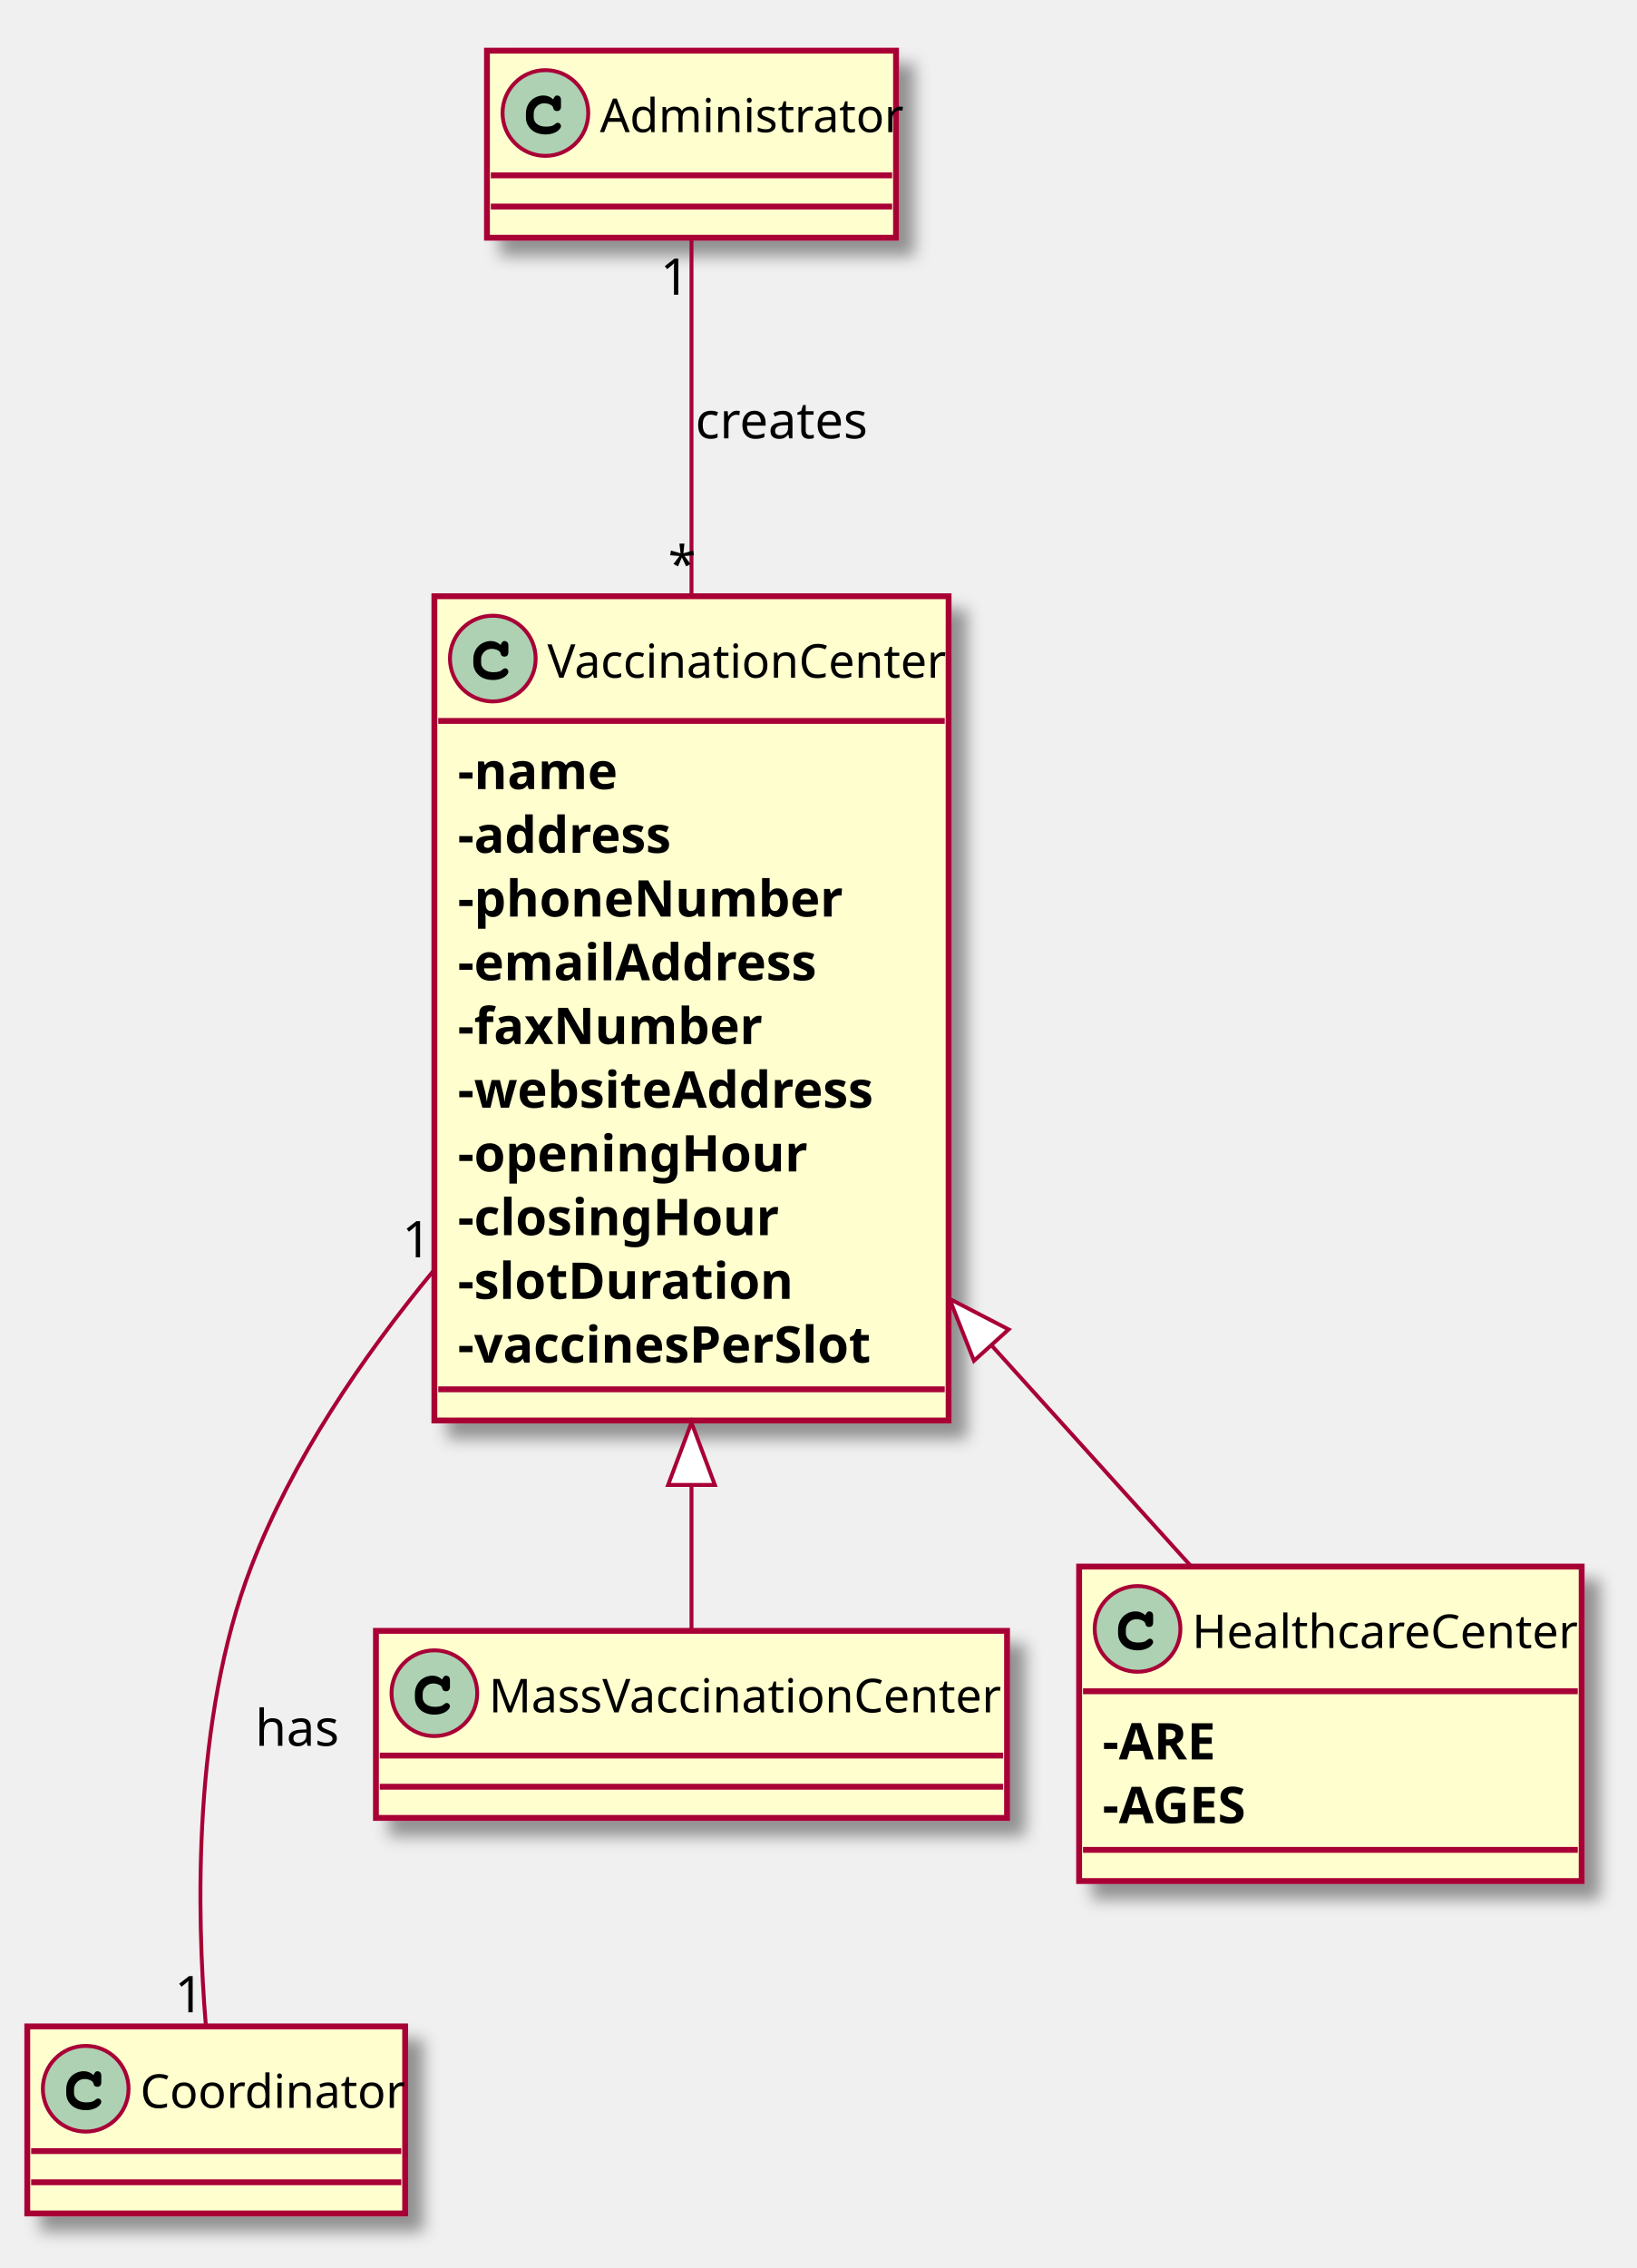
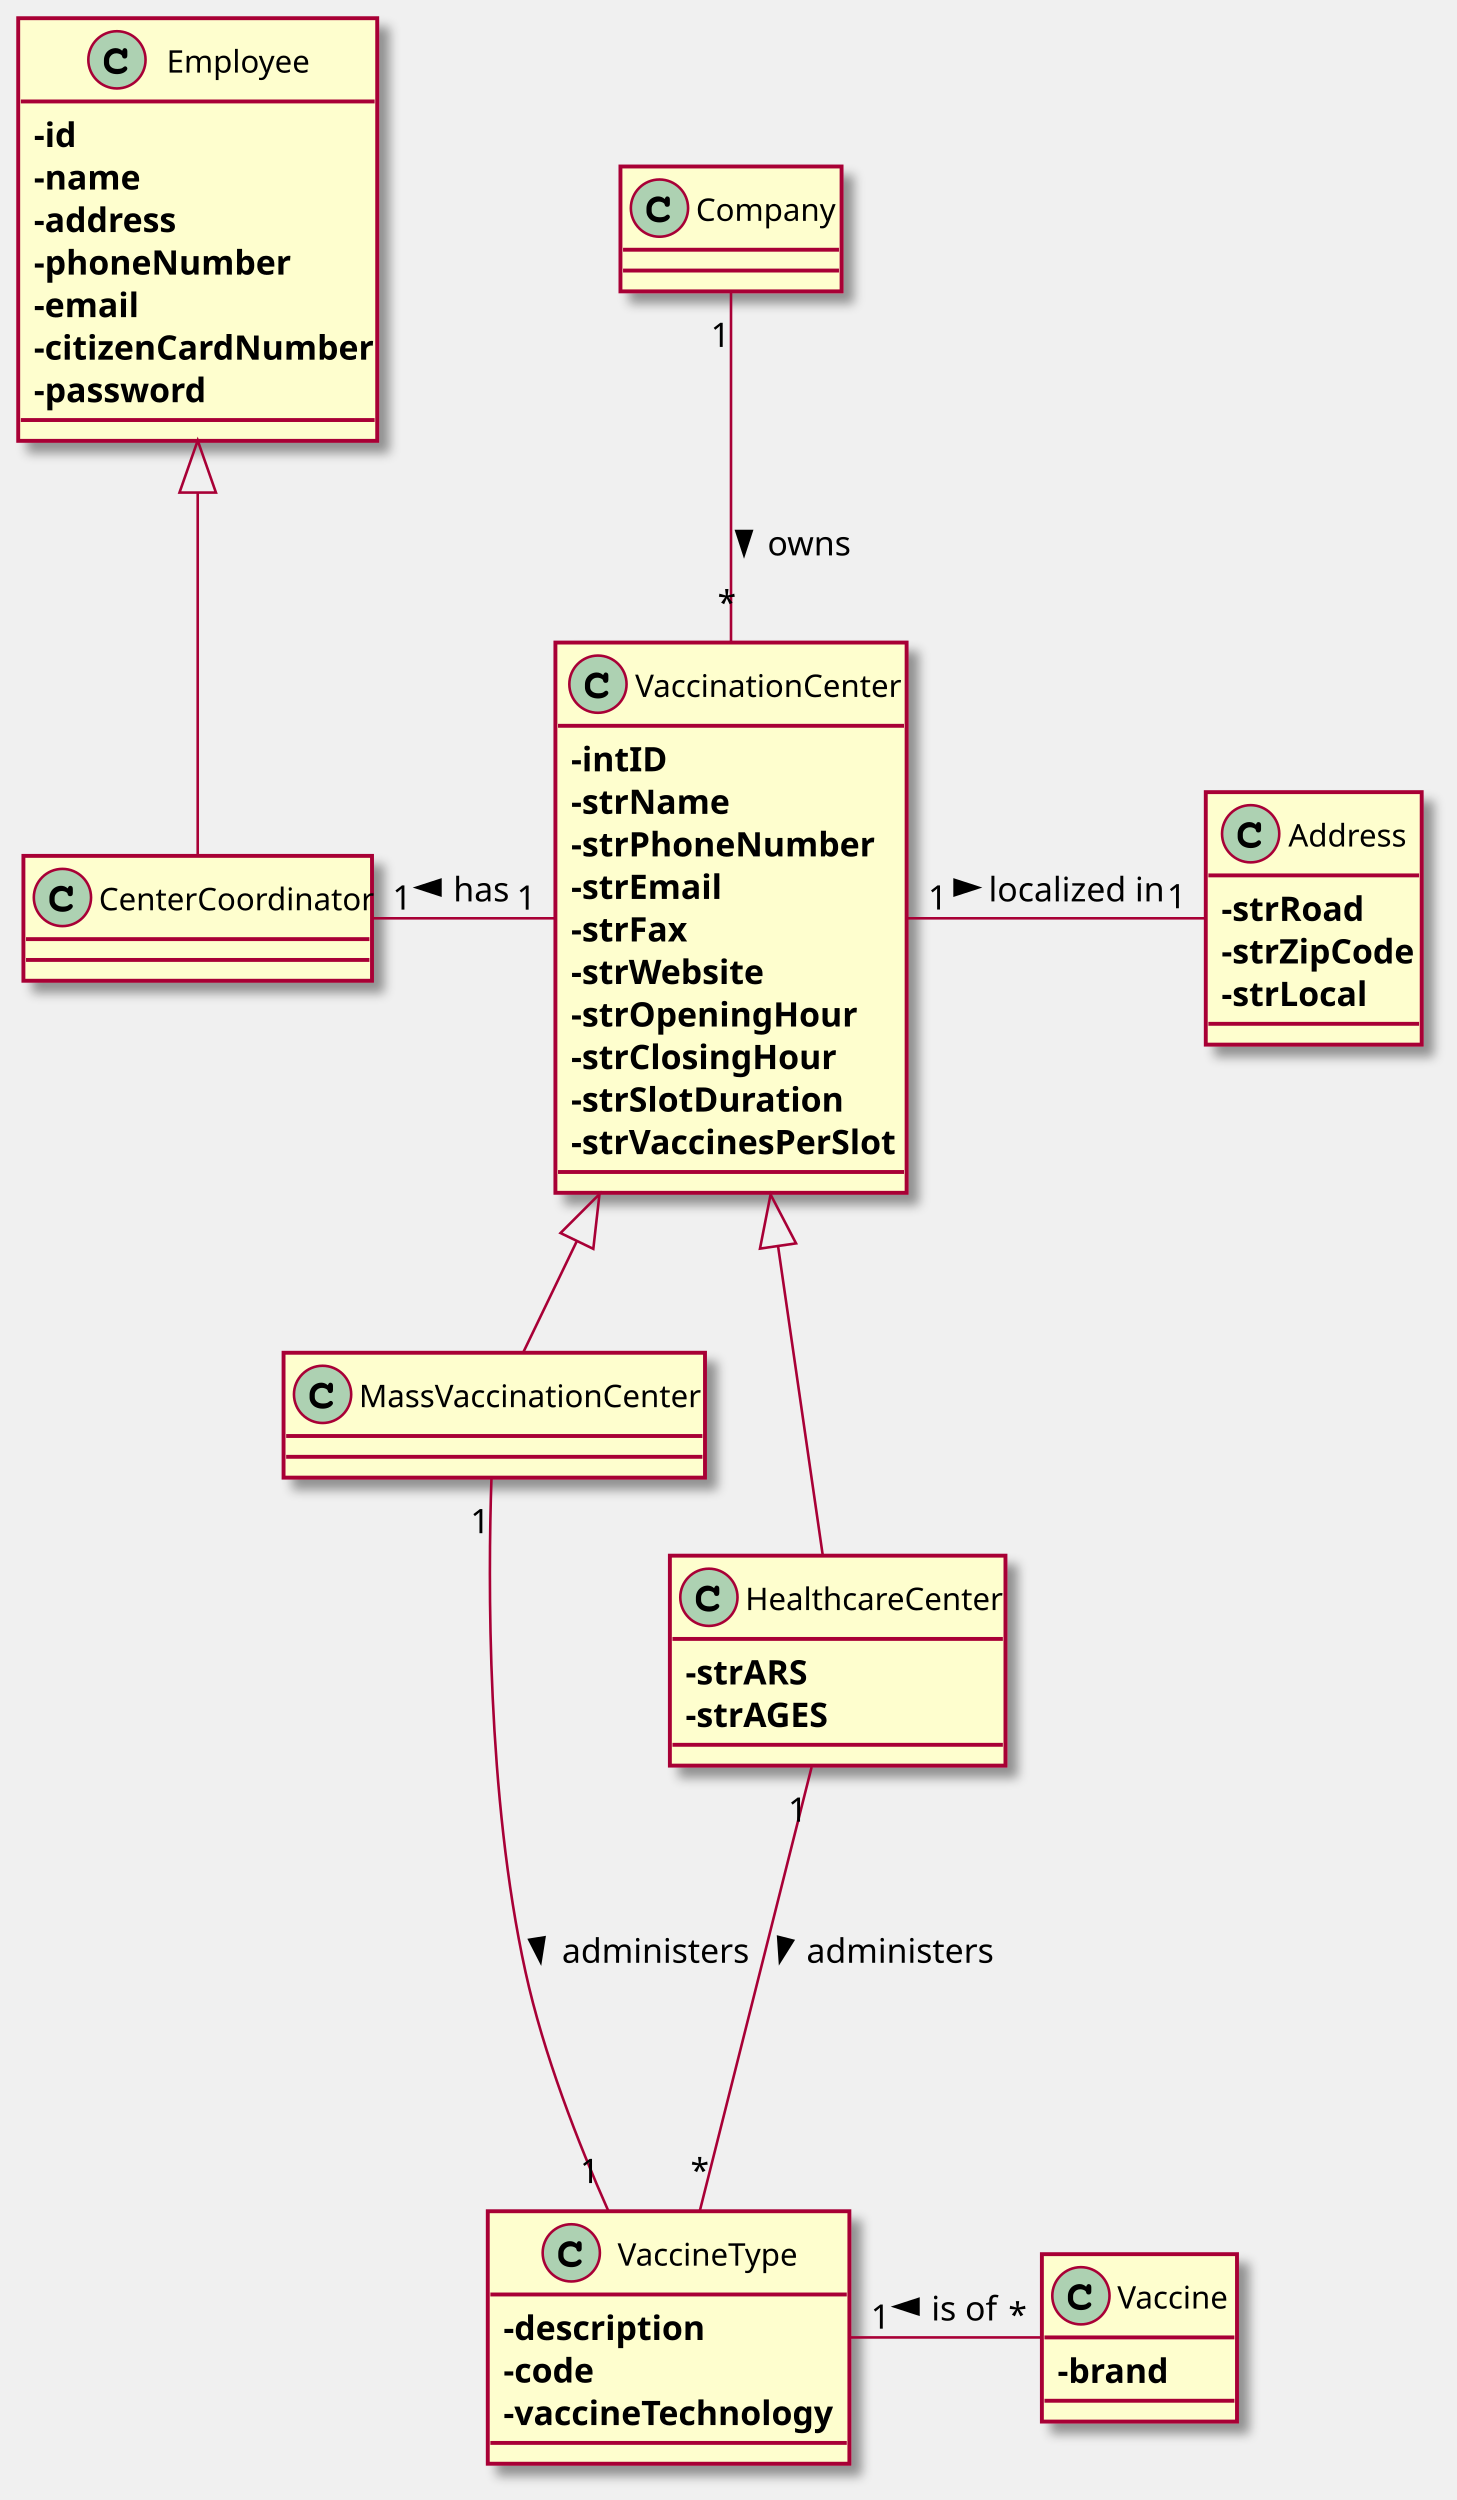
- <svg xmlns="http://www.w3.org/2000/svg" contentScriptType="application/ecmascript" contentStyleType="text/css" height="582px" preserveAspectRatio="none" style="width:420px;height:582px;background:#FFFFFF;" version="1.1" viewBox="0 0 420 582" width="420px" zoomAndPan="magnify">
+ <svg xmlns="http://www.w3.org/2000/svg" contentScriptType="application/ecmascript" contentStyleType="text/css" height="961px" preserveAspectRatio="none" style="width:560px;height:961px;background:#FFFFFF;" version="1.1" viewBox="0 0 560 961" width="560px" zoomAndPan="magnify">
  <defs>
-     <filter height="300%" id="fo2lg2pggx2ja" width="300%" x="-1" y="-1">
+     <filter height="300%" id="f4o6ygnw5f8tq" width="300%" x="-1" y="-1">
      <feGaussianBlur result="blurOut" stdDeviation="2.0" />
      <feColorMatrix in="blurOut" result="blurOut2" type="matrix" values="0 0 0 0 0 0 0 0 0 0 0 0 0 0 0 0 0 0 .4 0" />
      <feOffset dx="4.0" dy="4.0" in="blurOut2" result="blurOut3" />
      <feBlend in="SourceGraphic" in2="blurOut3" mode="normal" />
    </filter>
  </defs>
  <g>
-     <rect codeLine="4" fill="#FEFECE" filter="url(#fo2lg2pggx2ja)" height="48" id="Administrator" style="stroke:#A80036;stroke-width:1.5;" width="105" x="125" y="13" />
-     <ellipse cx="140" cy="29" fill="#ADD1B2" rx="11" ry="11" style="stroke:#A80036;stroke-width:1.0;" />
-     <path d="M142,25.5 Q142.203,25 142.438,24.75 Q142.672,24.5 142.938,24.5 Q143.406,24.5 143.703,24.781 Q144,25.062 144,25.719 L144,27.281 Q144,27.938 143.719,28.219 Q143.438,28.5 143,28.5 Q142.609,28.5 142.359,28.328 Q142.109,28.156 142,27.703 Q141.953,27.391 141.781,27.219 Q141.469,26.891 140.906,26.703 Q140.344,26.5 139.781,26.5 Q139.078,26.5 138.484,26.781 Q137.906,27.062 137.453,27.688 Q137,28.312 137,29.172 L137,30.094 Q137,31.125 137.844,31.812 Q138.688,32.5 140.188,32.5 Q141.078,32.5 141.703,32.297 Q142.062,32.188 142.469,31.828 Q142.734,31.625 142.875,31.562 Q143.016,31.5 143.188,31.5 Q143.516,31.5 143.75,31.766 Q144,32.016 144,32.375 Q144,32.719 143.656,33.125 Q143.156,33.719 142.359,34.047 Q141.312,34.5 140.031,34.5 Q138.531,34.5 137.328,33.906 Q136.359,33.438 135.672,32.422 Q135,31.406 135,30.203 L135,29.109 Q135,27.859 135.594,26.766 Q136.203,25.672 137.25,25.094 Q138.312,24.5 139.5,24.5 Q140.219,24.5 140.844,24.75 Q141.469,25 142,25.5 Z " fill="#000000" />
-     <text fill="#000000" font-family="sans-serif" font-size="12" lengthAdjust="spacing" textLength="73" x="154" y="33.91">Administrator</text>
-     <line style="stroke:#A80036;stroke-width:1.5;" x1="126" x2="229" y1="45" y2="45" />
-     <line style="stroke:#A80036;stroke-width:1.5;" x1="126" x2="229" y1="53" y2="53" />
-     <rect codeLine="6" fill="#FEFECE" filter="url(#fo2lg2pggx2ja)" height="211.516" id="VaccinationCenter" style="stroke:#A80036;stroke-width:1.5;" width="132" x="111.5" y="153" />
-     <ellipse cx="126.5" cy="169" fill="#ADD1B2" rx="11" ry="11" style="stroke:#A80036;stroke-width:1.0;" />
-     <path d="M128.5,165.5 Q128.703,165 128.938,164.75 Q129.172,164.5 129.438,164.5 Q129.906,164.5 130.203,164.781 Q130.5,165.062 130.5,165.719 L130.5,167.281 Q130.5,167.938 130.219,168.219 Q129.938,168.5 129.5,168.5 Q129.109,168.5 128.859,168.328 Q128.609,168.156 128.5,167.703 Q128.453,167.391 128.281,167.219 Q127.969,166.891 127.406,166.703 Q126.844,166.5 126.281,166.5 Q125.578,166.5 124.984,166.781 Q124.406,167.062 123.953,167.688 Q123.5,168.312 123.5,169.172 L123.5,170.094 Q123.5,171.125 124.344,171.812 Q125.188,172.5 126.688,172.5 Q127.578,172.5 128.203,172.297 Q128.562,172.188 128.969,171.828 Q129.234,171.625 129.375,171.562 Q129.516,171.5 129.688,171.5 Q130.016,171.5 130.25,171.766 Q130.5,172.016 130.5,172.375 Q130.5,172.719 130.156,173.125 Q129.656,173.719 128.859,174.047 Q127.812,174.5 126.531,174.5 Q125.031,174.5 123.828,173.906 Q122.859,173.438 122.172,172.422 Q121.5,171.406 121.5,170.203 L121.5,169.109 Q121.5,167.859 122.094,166.766 Q122.703,165.672 123.75,165.094 Q124.812,164.5 126,164.5 Q126.719,164.5 127.344,164.75 Q127.969,165 128.5,165.5 Z " fill="#000000" />
-     <text fill="#000000" font-family="sans-serif" font-size="12" lengthAdjust="spacing" textLength="100" x="140.5" y="173.91">VaccinationCenter</text>
-     <line style="stroke:#A80036;stroke-width:1.5;" x1="112.5" x2="242.5" y1="185" y2="185" />
-     <text fill="#000000" font-family="sans-serif" font-size="13" font-weight="bold" lengthAdjust="spacing" textLength="40" x="117.5" y="202.495">-name</text>
-     <text fill="#000000" font-family="sans-serif" font-size="13" font-weight="bold" lengthAdjust="spacing" textLength="53" x="117.5" y="218.847">-address</text>
-     <text fill="#000000" font-family="sans-serif" font-size="13" font-weight="bold" lengthAdjust="spacing" textLength="94" x="117.5" y="235.198">-phoneNumber</text>
-     <text fill="#000000" font-family="sans-serif" font-size="13" font-weight="bold" lengthAdjust="spacing" textLength="90" x="117.5" y="251.55">-emailAddress</text>
-     <text fill="#000000" font-family="sans-serif" font-size="13" font-weight="bold" lengthAdjust="spacing" textLength="74" x="117.5" y="267.901">-faxNumber</text>
-     <text fill="#000000" font-family="sans-serif" font-size="13" font-weight="bold" lengthAdjust="spacing" textLength="103" x="117.5" y="284.253">-websiteAddress</text>
-     <text fill="#000000" font-family="sans-serif" font-size="13" font-weight="bold" lengthAdjust="spacing" textLength="86" x="117.5" y="300.604">-openingHour</text>
-     <text fill="#000000" font-family="sans-serif" font-size="13" font-weight="bold" lengthAdjust="spacing" textLength="79" x="117.5" y="316.956">-closingHour</text>
-     <text fill="#000000" font-family="sans-serif" font-size="13" font-weight="bold" lengthAdjust="spacing" textLength="80" x="117.5" y="333.308">-slotDuration</text>
-     <text fill="#000000" font-family="sans-serif" font-size="13" font-weight="bold" lengthAdjust="spacing" textLength="106" x="117.5" y="349.659">-vaccinesPerSlot</text>
-     <line style="stroke:#A80036;stroke-width:1.5;" x1="112.5" x2="242.5" y1="356.516" y2="356.516" />
-     <rect codeLine="19" fill="#FEFECE" filter="url(#fo2lg2pggx2ja)" height="48" id="Coordinator" style="stroke:#A80036;stroke-width:1.5;" width="97" x="7" y="520" />
-     <ellipse cx="22" cy="536" fill="#ADD1B2" rx="11" ry="11" style="stroke:#A80036;stroke-width:1.0;" />
-     <path d="M24,532.5 Q24.203,532 24.438,531.75 Q24.672,531.5 24.938,531.5 Q25.406,531.5 25.703,531.781 Q26,532.062 26,532.719 L26,534.281 Q26,534.938 25.719,535.219 Q25.438,535.5 25,535.5 Q24.609,535.5 24.359,535.328 Q24.109,535.156 24,534.703 Q23.953,534.391 23.781,534.219 Q23.469,533.891 22.906,533.703 Q22.344,533.5 21.781,533.5 Q21.078,533.5 20.484,533.781 Q19.906,534.062 19.453,534.688 Q19,535.312 19,536.172 L19,537.094 Q19,538.125 19.844,538.812 Q20.688,539.5 22.188,539.5 Q23.078,539.5 23.703,539.297 Q24.062,539.188 24.469,538.828 Q24.734,538.625 24.875,538.562 Q25.016,538.5 25.188,538.5 Q25.516,538.5 25.75,538.766 Q26,539.016 26,539.375 Q26,539.719 25.656,540.125 Q25.156,540.719 24.359,541.047 Q23.312,541.5 22.031,541.5 Q20.531,541.5 19.328,540.906 Q18.359,540.438 17.672,539.422 Q17,538.406 17,537.203 L17,536.109 Q17,534.859 17.594,533.766 Q18.203,532.672 19.25,532.094 Q20.312,531.5 21.5,531.5 Q22.219,531.5 22.844,531.75 Q23.469,532 24,532.5 Z " fill="#000000" />
-     <text fill="#000000" font-family="sans-serif" font-size="12" lengthAdjust="spacing" textLength="65" x="36" y="540.91">Coordinator</text>
-     <line style="stroke:#A80036;stroke-width:1.5;" x1="8" x2="103" y1="552" y2="552" />
-     <line style="stroke:#A80036;stroke-width:1.5;" x1="8" x2="103" y1="560" y2="560" />
-     <rect codeLine="21" fill="#FEFECE" filter="url(#fo2lg2pggx2ja)" height="48" id="MassVaccinationCenter" style="stroke:#A80036;stroke-width:1.5;" width="162" x="96.5" y="418.5" />
-     <ellipse cx="111.5" cy="434.5" fill="#ADD1B2" rx="11" ry="11" style="stroke:#A80036;stroke-width:1.0;" />
-     <path d="M113.5,431 Q113.703,430.5 113.938,430.25 Q114.172,430 114.438,430 Q114.906,430 115.203,430.281 Q115.5,430.562 115.5,431.219 L115.5,432.781 Q115.5,433.438 115.219,433.719 Q114.938,434 114.5,434 Q114.109,434 113.859,433.828 Q113.609,433.656 113.5,433.203 Q113.453,432.891 113.281,432.719 Q112.969,432.391 112.406,432.203 Q111.844,432 111.281,432 Q110.578,432 109.984,432.281 Q109.406,432.562 108.953,433.188 Q108.5,433.812 108.5,434.672 L108.5,435.594 Q108.5,436.625 109.344,437.312 Q110.188,438 111.688,438 Q112.578,438 113.203,437.797 Q113.562,437.688 113.969,437.328 Q114.234,437.125 114.375,437.062 Q114.516,437 114.688,437 Q115.016,437 115.25,437.266 Q115.5,437.516 115.5,437.875 Q115.5,438.219 115.156,438.625 Q114.656,439.219 113.859,439.547 Q112.812,440 111.531,440 Q110.031,440 108.828,439.406 Q107.859,438.938 107.172,437.922 Q106.5,436.906 106.5,435.703 L106.5,434.609 Q106.5,433.359 107.094,432.266 Q107.703,431.172 108.75,430.594 Q109.812,430 111,430 Q111.719,430 112.344,430.25 Q112.969,430.5 113.5,431 Z " fill="#000000" />
-     <text fill="#000000" font-family="sans-serif" font-size="12" lengthAdjust="spacing" textLength="130" x="125.5" y="439.41">MassVaccinationCenter</text>
-     <line style="stroke:#A80036;stroke-width:1.5;" x1="97.5" x2="257.5" y1="450.5" y2="450.5" />
-     <line style="stroke:#A80036;stroke-width:1.5;" x1="97.5" x2="257.5" y1="458.5" y2="458.5" />
-     <rect codeLine="25" fill="#FEFECE" filter="url(#fo2lg2pggx2ja)" height="80.703" id="HealthcareCenter" style="stroke:#A80036;stroke-width:1.5;" width="129" x="277" y="402" />
-     <ellipse cx="292" cy="418" fill="#ADD1B2" rx="11" ry="11" style="stroke:#A80036;stroke-width:1.0;" />
-     <path d="M294,414.5 Q294.203,414 294.438,413.75 Q294.672,413.5 294.938,413.5 Q295.406,413.5 295.703,413.781 Q296,414.062 296,414.719 L296,416.281 Q296,416.938 295.719,417.219 Q295.438,417.5 295,417.5 Q294.609,417.5 294.359,417.328 Q294.109,417.156 294,416.703 Q293.953,416.391 293.781,416.219 Q293.469,415.891 292.906,415.703 Q292.344,415.5 291.781,415.5 Q291.078,415.5 290.484,415.781 Q289.906,416.062 289.453,416.688 Q289,417.312 289,418.172 L289,419.094 Q289,420.125 289.844,420.812 Q290.688,421.5 292.188,421.5 Q293.078,421.5 293.703,421.297 Q294.062,421.188 294.469,420.828 Q294.734,420.625 294.875,420.562 Q295.016,420.5 295.188,420.5 Q295.516,420.5 295.75,420.766 Q296,421.016 296,421.375 Q296,421.719 295.656,422.125 Q295.156,422.719 294.359,423.047 Q293.312,423.5 292.031,423.5 Q290.531,423.5 289.328,422.906 Q288.359,422.438 287.672,421.422 Q287,420.406 287,419.203 L287,418.109 Q287,416.859 287.594,415.766 Q288.203,414.672 289.25,414.094 Q290.312,413.5 291.5,413.5 Q292.219,413.5 292.844,413.75 Q293.469,414 294,414.5 Z " fill="#000000" />
-     <text fill="#000000" font-family="sans-serif" font-size="12" lengthAdjust="spacing" textLength="97" x="306" y="422.91">HealthcareCenter</text>
-     <line style="stroke:#A80036;stroke-width:1.5;" x1="278" x2="405" y1="434" y2="434" />
-     <text fill="#000000" font-family="sans-serif" font-size="13" font-weight="bold" lengthAdjust="spacing" textLength="30" x="283" y="451.495">-ARE</text>
-     <text fill="#000000" font-family="sans-serif" font-size="13" font-weight="bold" lengthAdjust="spacing" textLength="40" x="283" y="467.847">-AGES</text>
-     <line style="stroke:#A80036;stroke-width:1.5;" x1="278" x2="405" y1="474.703" y2="474.703" />
-     <path d="M177.5,365.054 C177.5,385.123 177.5,404.234 177.5,418.329 " fill="none" style="stroke:#A80036;stroke-width:1.0;" />
-     <polygon fill="#FFFFFF" points="177.5,365.054,171.5,381.054,183.5,381.054,177.5,365.054" style="stroke:#A80036;stroke-width:1.0;" />
-     <path d="M243.732,333.3 C264.89,356.715 287.503,381.742 305.647,401.822 " fill="none" style="stroke:#A80036;stroke-width:1.0;" />
-     <polygon fill="#FFFFFF" points="243.732,333.3,250.007,349.194,258.911,341.149,243.732,333.3" style="stroke:#A80036;stroke-width:1.0;" />
-     <path d="M111.222,326.144 C92.834,348.445 75.04,374.661 64.5,402 C49.368,441.252 50.471,491.192 52.849,519.885 " fill="none" style="stroke:#A80036;stroke-width:1.0;" />
-     <text fill="#000000" font-family="sans-serif" font-size="13" lengthAdjust="spacing" textLength="21" x="65.5" y="447.995">has</text>
-     <text fill="#000000" font-family="sans-serif" font-size="13" lengthAdjust="spacing" textLength="7" x="44.849" y="516.38">1</text>
-     <text fill="#000000" font-family="sans-serif" font-size="13" lengthAdjust="spacing" textLength="7" x="103.222" y="322.639">1</text>
-     <path d="M177.5,61.128 C177.5,83.302 177.5,118.408 177.5,152.874 " fill="none" style="stroke:#A80036;stroke-width:1.0;" />
-     <text fill="#000000" font-family="sans-serif" font-size="13" lengthAdjust="spacing" textLength="43" x="178.5" y="112.495">creates</text>
-     <text fill="#000000" font-family="sans-serif" font-size="13" lengthAdjust="spacing" textLength="5" x="171.5" y="149.369">*</text>
-     <text fill="#000000" font-family="sans-serif" font-size="13" lengthAdjust="spacing" textLength="7" x="169.5" y="75.623">1</text>
+     <rect codeLine="4" fill="#FEFECE" filter="url(#f4o6ygnw5f8tq)" height="48" id="Company" style="stroke:#A80036;stroke-width:1.5;" width="85" x="238.5" y="64" />
+     <ellipse cx="253.5" cy="80" fill="#ADD1B2" rx="11" ry="11" style="stroke:#A80036;stroke-width:1.0;" />
+     <path d="M255.5,76.5 Q255.703,76 255.938,75.75 Q256.172,75.5 256.438,75.5 Q256.906,75.5 257.203,75.781 Q257.5,76.062 257.5,76.719 L257.5,78.281 Q257.5,78.938 257.219,79.219 Q256.938,79.5 256.5,79.5 Q256.109,79.5 255.859,79.328 Q255.609,79.156 255.5,78.703 Q255.453,78.391 255.281,78.219 Q254.969,77.891 254.406,77.703 Q253.844,77.5 253.281,77.5 Q252.578,77.5 251.984,77.781 Q251.406,78.062 250.953,78.688 Q250.5,79.312 250.5,80.172 L250.5,81.094 Q250.5,82.125 251.344,82.812 Q252.188,83.5 253.688,83.5 Q254.578,83.5 255.203,83.297 Q255.562,83.188 255.969,82.828 Q256.234,82.625 256.375,82.562 Q256.516,82.5 256.688,82.5 Q257.016,82.5 257.25,82.766 Q257.5,83.016 257.5,83.375 Q257.5,83.719 257.156,84.125 Q256.656,84.719 255.859,85.047 Q254.812,85.5 253.531,85.5 Q252.031,85.5 250.828,84.906 Q249.859,84.438 249.172,83.422 Q248.5,82.406 248.5,81.203 L248.5,80.109 Q248.5,78.859 249.094,77.766 Q249.703,76.672 250.75,76.094 Q251.812,75.5 253,75.5 Q253.719,75.5 254.344,75.75 Q254.969,76 255.5,76.5 Z " fill="#000000" />
+     <text fill="#000000" font-family="sans-serif" font-size="12" lengthAdjust="spacing" textLength="53" x="267.5" y="84.91">Company</text>
+     <line style="stroke:#A80036;stroke-width:1.5;" x1="239.5" x2="322.5" y1="96" y2="96" />
+     <line style="stroke:#A80036;stroke-width:1.5;" x1="239.5" x2="322.5" y1="104" y2="104" />
+     <rect codeLine="6" fill="#FEFECE" filter="url(#f4o6ygnw5f8tq)" height="97.055" id="VaccineType" style="stroke:#A80036;stroke-width:1.5;" width="139" x="187.5" y="850" />
+     <ellipse cx="219.6" cy="866" fill="#ADD1B2" rx="11" ry="11" style="stroke:#A80036;stroke-width:1.0;" />
+     <path d="M221.6,862.5 Q221.803,862 222.037,861.75 Q222.272,861.5 222.537,861.5 Q223.006,861.5 223.303,861.781 Q223.6,862.062 223.6,862.719 L223.6,864.281 Q223.6,864.938 223.319,865.219 Q223.037,865.5 222.6,865.5 Q222.209,865.5 221.959,865.328 Q221.709,865.156 221.6,864.703 Q221.553,864.391 221.381,864.219 Q221.069,863.891 220.506,863.703 Q219.944,863.5 219.381,863.5 Q218.678,863.5 218.084,863.781 Q217.506,864.062 217.053,864.688 Q216.6,865.312 216.6,866.172 L216.6,867.094 Q216.6,868.125 217.444,868.812 Q218.287,869.5 219.787,869.5 Q220.678,869.5 221.303,869.297 Q221.662,869.188 222.069,868.828 Q222.334,868.625 222.475,868.562 Q222.616,868.5 222.787,868.5 Q223.116,868.5 223.35,868.766 Q223.6,869.016 223.6,869.375 Q223.6,869.719 223.256,870.125 Q222.756,870.719 221.959,871.047 Q220.912,871.5 219.631,871.5 Q218.131,871.5 216.928,870.906 Q215.959,870.438 215.272,869.422 Q214.6,868.406 214.6,867.203 L214.6,866.109 Q214.6,864.859 215.194,863.766 Q215.803,862.672 216.85,862.094 Q217.912,861.5 219.1,861.5 Q219.819,861.5 220.444,861.75 Q221.069,862 221.6,862.5 Z " fill="#000000" />
+     <text fill="#000000" font-family="sans-serif" font-size="12" lengthAdjust="spacing" textLength="69" x="237.4" y="870.91">VaccineType</text>
+     <line style="stroke:#A80036;stroke-width:1.5;" x1="188.5" x2="325.5" y1="882" y2="882" />
+     <text fill="#000000" font-family="sans-serif" font-size="13" font-weight="bold" lengthAdjust="spacing" textLength="74" x="193.5" y="899.495">-description</text>
+     <text fill="#000000" font-family="sans-serif" font-size="13" font-weight="bold" lengthAdjust="spacing" textLength="35" x="193.5" y="915.847">-code</text>
+     <text fill="#000000" font-family="sans-serif" font-size="13" font-weight="bold" lengthAdjust="spacing" textLength="127" x="193.5" y="932.198">-vaccineTechnology</text>
+     <line style="stroke:#A80036;stroke-width:1.5;" x1="188.5" x2="325.5" y1="939.055" y2="939.055" />
+     <rect codeLine="12" fill="#FEFECE" filter="url(#f4o6ygnw5f8tq)" height="64.352" id="Vaccine" style="stroke:#A80036;stroke-width:1.5;" width="75" x="400.5" y="866.5" />
+     <ellipse cx="415.5" cy="882.5" fill="#ADD1B2" rx="11" ry="11" style="stroke:#A80036;stroke-width:1.0;" />
+     <path d="M417.5,879 Q417.703,878.5 417.938,878.25 Q418.172,878 418.438,878 Q418.906,878 419.203,878.281 Q419.5,878.562 419.5,879.219 L419.5,880.781 Q419.5,881.438 419.219,881.719 Q418.938,882 418.5,882 Q418.109,882 417.859,881.828 Q417.609,881.656 417.5,881.203 Q417.453,880.891 417.281,880.719 Q416.969,880.391 416.406,880.203 Q415.844,880 415.281,880 Q414.578,880 413.984,880.281 Q413.406,880.562 412.953,881.188 Q412.5,881.812 412.5,882.672 L412.5,883.594 Q412.5,884.625 413.344,885.312 Q414.188,886 415.688,886 Q416.578,886 417.203,885.797 Q417.562,885.688 417.969,885.328 Q418.234,885.125 418.375,885.062 Q418.516,885 418.688,885 Q419.016,885 419.25,885.266 Q419.5,885.516 419.5,885.875 Q419.5,886.219 419.156,886.625 Q418.656,887.219 417.859,887.547 Q416.812,888 415.531,888 Q414.031,888 412.828,887.406 Q411.859,886.938 411.172,885.922 Q410.5,884.906 410.5,883.703 L410.5,882.609 Q410.5,881.359 411.094,880.266 Q411.703,879.172 412.75,878.594 Q413.812,878 415,878 Q415.719,878 416.344,878.25 Q416.969,878.5 417.5,879 Z " fill="#000000" />
+     <text fill="#000000" font-family="sans-serif" font-size="12" lengthAdjust="spacing" textLength="43" x="429.5" y="887.41">Vaccine</text>
+     <line style="stroke:#A80036;stroke-width:1.5;" x1="401.5" x2="474.5" y1="898.5" y2="898.5" />
+     <text fill="#000000" font-family="sans-serif" font-size="13" font-weight="bold" lengthAdjust="spacing" textLength="41" x="406.5" y="915.995">-brand</text>
+     <line style="stroke:#A80036;stroke-width:1.5;" x1="401.5" x2="474.5" y1="922.852" y2="922.852" />
+     <rect codeLine="16" fill="#FEFECE" filter="url(#f4o6ygnw5f8tq)" height="97.055" id="Address" style="stroke:#A80036;stroke-width:1.5;" width="83" x="463.5" y="304.5" />
+     <ellipse cx="480.75" cy="320.5" fill="#ADD1B2" rx="11" ry="11" style="stroke:#A80036;stroke-width:1.0;" />
+     <path d="M482.75,317 Q482.953,316.5 483.188,316.25 Q483.422,316 483.688,316 Q484.156,316 484.453,316.281 Q484.75,316.562 484.75,317.219 L484.75,318.781 Q484.75,319.438 484.469,319.719 Q484.188,320 483.75,320 Q483.359,320 483.109,319.828 Q482.859,319.656 482.75,319.203 Q482.703,318.891 482.531,318.719 Q482.219,318.391 481.656,318.203 Q481.094,318 480.531,318 Q479.828,318 479.234,318.281 Q478.656,318.562 478.203,319.188 Q477.75,319.812 477.75,320.672 L477.75,321.594 Q477.75,322.625 478.594,323.312 Q479.438,324 480.938,324 Q481.828,324 482.453,323.797 Q482.812,323.688 483.219,323.328 Q483.484,323.125 483.625,323.062 Q483.766,323 483.938,323 Q484.266,323 484.5,323.266 Q484.75,323.516 484.75,323.875 Q484.75,324.219 484.406,324.625 Q483.906,325.219 483.109,325.547 Q482.062,326 480.781,326 Q479.281,326 478.078,325.406 Q477.109,324.938 476.422,323.922 Q475.75,322.906 475.75,321.703 L475.75,320.609 Q475.75,319.359 476.344,318.266 Q476.953,317.172 478,316.594 Q479.062,316 480.25,316 Q480.969,316 481.594,316.25 Q482.219,316.5 482.75,317 Z " fill="#000000" />
+     <text fill="#000000" font-family="sans-serif" font-size="12" lengthAdjust="spacing" textLength="46" x="495.25" y="325.41">Address</text>
+     <line style="stroke:#A80036;stroke-width:1.5;" x1="464.5" x2="545.5" y1="336.5" y2="336.5" />
+     <text fill="#000000" font-family="sans-serif" font-size="13" font-weight="bold" lengthAdjust="spacing" textLength="52" x="469.5" y="353.995">-strRoad</text>
+     <text fill="#000000" font-family="sans-serif" font-size="13" font-weight="bold" lengthAdjust="spacing" textLength="71" x="469.5" y="370.347">-strZipCode</text>
+     <text fill="#000000" font-family="sans-serif" font-size="13" font-weight="bold" lengthAdjust="spacing" textLength="54" x="469.5" y="386.698">-strLocal</text>
+     <line style="stroke:#A80036;stroke-width:1.5;" x1="464.5" x2="545.5" y1="393.555" y2="393.555" />
+     <rect codeLine="22" fill="#FEFECE" filter="url(#f4o6ygnw5f8tq)" height="211.516" id="VaccinationCenter" style="stroke:#A80036;stroke-width:1.5;" width="135" x="213.5" y="247" />
+     <ellipse cx="229.85" cy="263" fill="#ADD1B2" rx="11" ry="11" style="stroke:#A80036;stroke-width:1.0;" />
+     <path d="M231.85,259.5 Q232.053,259 232.287,258.75 Q232.522,258.5 232.787,258.5 Q233.256,258.5 233.553,258.781 Q233.85,259.062 233.85,259.719 L233.85,261.281 Q233.85,261.938 233.569,262.219 Q233.287,262.5 232.85,262.5 Q232.459,262.5 232.209,262.328 Q231.959,262.156 231.85,261.703 Q231.803,261.391 231.631,261.219 Q231.319,260.891 230.756,260.703 Q230.194,260.5 229.631,260.5 Q228.928,260.5 228.334,260.781 Q227.756,261.062 227.303,261.688 Q226.85,262.312 226.85,263.172 L226.85,264.094 Q226.85,265.125 227.694,265.812 Q228.537,266.5 230.037,266.5 Q230.928,266.5 231.553,266.297 Q231.912,266.188 232.319,265.828 Q232.584,265.625 232.725,265.562 Q232.866,265.5 233.037,265.5 Q233.366,265.5 233.6,265.766 Q233.85,266.016 233.85,266.375 Q233.85,266.719 233.506,267.125 Q233.006,267.719 232.209,268.047 Q231.162,268.5 229.881,268.5 Q228.381,268.5 227.178,267.906 Q226.209,267.438 225.522,266.422 Q224.85,265.406 224.85,264.203 L224.85,263.109 Q224.85,261.859 225.444,260.766 Q226.053,259.672 227.1,259.094 Q228.162,258.5 229.35,258.5 Q230.069,258.5 230.694,258.75 Q231.319,259 231.85,259.5 Z " fill="#000000" />
+     <text fill="#000000" font-family="sans-serif" font-size="12" lengthAdjust="spacing" textLength="100" x="244.15" y="267.91">VaccinationCenter</text>
+     <line style="stroke:#A80036;stroke-width:1.5;" x1="214.5" x2="347.5" y1="279" y2="279" />
+     <text fill="#000000" font-family="sans-serif" font-size="13" font-weight="bold" lengthAdjust="spacing" textLength="33" x="219.5" y="296.495">-intID</text>
+     <text fill="#000000" font-family="sans-serif" font-size="13" font-weight="bold" lengthAdjust="spacing" textLength="56" x="219.5" y="312.847">-strName</text>
+     <text fill="#000000" font-family="sans-serif" font-size="13" font-weight="bold" lengthAdjust="spacing" textLength="110" x="219.5" y="329.198">-strPhoneNumber</text>
+     <text fill="#000000" font-family="sans-serif" font-size="13" font-weight="bold" lengthAdjust="spacing" textLength="55" x="219.5" y="345.55">-strEmail</text>
+     <text fill="#000000" font-family="sans-serif" font-size="13" font-weight="bold" lengthAdjust="spacing" textLength="43" x="219.5" y="361.901">-strFax</text>
+     <text fill="#000000" font-family="sans-serif" font-size="13" font-weight="bold" lengthAdjust="spacing" textLength="70" x="219.5" y="378.253">-strWebsite</text>
+     <text fill="#000000" font-family="sans-serif" font-size="13" font-weight="bold" lengthAdjust="spacing" textLength="103" x="219.5" y="394.604">-strOpeningHour</text>
+     <text fill="#000000" font-family="sans-serif" font-size="13" font-weight="bold" lengthAdjust="spacing" textLength="96" x="219.5" y="410.956">-strClosingHour</text>
+     <text fill="#000000" font-family="sans-serif" font-size="13" font-weight="bold" lengthAdjust="spacing" textLength="98" x="219.5" y="427.308">-strSlotDuration</text>
+     <text fill="#000000" font-family="sans-serif" font-size="13" font-weight="bold" lengthAdjust="spacing" textLength="123" x="219.5" y="443.659">-strVaccinesPerSlot</text>
+     <line style="stroke:#A80036;stroke-width:1.5;" x1="214.5" x2="347.5" y1="450.516" y2="450.516" />
+     <rect codeLine="35" fill="#FEFECE" filter="url(#f4o6ygnw5f8tq)" height="48" id="CenterCoordinator" style="stroke:#A80036;stroke-width:1.5;" width="134" x="9" y="329" />
+     <ellipse cx="24" cy="345" fill="#ADD1B2" rx="11" ry="11" style="stroke:#A80036;stroke-width:1.0;" />
+     <path d="M26,341.5 Q26.203,341 26.438,340.75 Q26.672,340.5 26.938,340.5 Q27.406,340.5 27.703,340.781 Q28,341.062 28,341.719 L28,343.281 Q28,343.938 27.719,344.219 Q27.438,344.5 27,344.5 Q26.609,344.5 26.359,344.328 Q26.109,344.156 26,343.703 Q25.953,343.391 25.781,343.219 Q25.469,342.891 24.906,342.703 Q24.344,342.5 23.781,342.5 Q23.078,342.5 22.484,342.781 Q21.906,343.062 21.453,343.688 Q21,344.312 21,345.172 L21,346.094 Q21,347.125 21.844,347.812 Q22.688,348.5 24.188,348.5 Q25.078,348.5 25.703,348.297 Q26.062,348.188 26.469,347.828 Q26.734,347.625 26.875,347.562 Q27.016,347.5 27.188,347.5 Q27.516,347.5 27.75,347.766 Q28,348.016 28,348.375 Q28,348.719 27.656,349.125 Q27.156,349.719 26.359,350.047 Q25.312,350.5 24.031,350.5 Q22.531,350.5 21.328,349.906 Q20.359,349.438 19.672,348.422 Q19,347.406 19,346.203 L19,345.109 Q19,343.859 19.594,342.766 Q20.203,341.672 21.25,341.094 Q22.312,340.5 23.5,340.5 Q24.219,340.5 24.844,340.75 Q25.469,341 26,341.5 Z " fill="#000000" />
+     <text fill="#000000" font-family="sans-serif" font-size="12" lengthAdjust="spacing" textLength="102" x="38" y="349.91">CenterCoordinator</text>
+     <line style="stroke:#A80036;stroke-width:1.5;" x1="10" x2="142" y1="361" y2="361" />
+     <line style="stroke:#A80036;stroke-width:1.5;" x1="10" x2="142" y1="369" y2="369" />
+     <rect codeLine="38" fill="#FEFECE" filter="url(#f4o6ygnw5f8tq)" height="162.461" id="Employee" style="stroke:#A80036;stroke-width:1.5;" width="138" x="7" y="7" />
+     <ellipse cx="44.95" cy="23" fill="#ADD1B2" rx="11" ry="11" style="stroke:#A80036;stroke-width:1.0;" />
+     <path d="M46.95,19.5 Q47.153,19 47.388,18.75 Q47.622,18.5 47.888,18.5 Q48.356,18.5 48.653,18.781 Q48.95,19.062 48.95,19.719 L48.95,21.281 Q48.95,21.938 48.669,22.219 Q48.388,22.5 47.95,22.5 Q47.559,22.5 47.309,22.328 Q47.059,22.156 46.95,21.703 Q46.903,21.391 46.731,21.219 Q46.419,20.891 45.856,20.703 Q45.294,20.5 44.731,20.5 Q44.028,20.5 43.434,20.781 Q42.856,21.062 42.403,21.688 Q41.95,22.312 41.95,23.172 L41.95,24.094 Q41.95,25.125 42.794,25.812 Q43.638,26.5 45.138,26.5 Q46.028,26.5 46.653,26.297 Q47.013,26.188 47.419,25.828 Q47.684,25.625 47.825,25.562 Q47.966,25.5 48.138,25.5 Q48.466,25.5 48.7,25.766 Q48.95,26.016 48.95,26.375 Q48.95,26.719 48.606,27.125 Q48.106,27.719 47.309,28.047 Q46.263,28.5 44.981,28.5 Q43.481,28.5 42.278,27.906 Q41.309,27.438 40.622,26.422 Q39.95,25.406 39.95,24.203 L39.95,23.109 Q39.95,21.859 40.544,20.766 Q41.153,19.672 42.2,19.094 Q43.263,18.5 44.45,18.5 Q45.169,18.5 45.794,18.75 Q46.419,19 46.95,19.5 Z " fill="#000000" />
+     <text fill="#000000" font-family="sans-serif" font-size="12" lengthAdjust="spacing" textLength="55" x="64.05" y="27.91">Employee</text>
+     <line style="stroke:#A80036;stroke-width:1.5;" x1="8" x2="144" y1="39" y2="39" />
+     <text fill="#000000" font-family="sans-serif" font-size="13" font-weight="bold" lengthAdjust="spacing" textLength="16" x="13" y="56.495">-id</text>
+     <text fill="#000000" font-family="sans-serif" font-size="13" font-weight="bold" lengthAdjust="spacing" textLength="40" x="13" y="72.847">-name</text>
+     <text fill="#000000" font-family="sans-serif" font-size="13" font-weight="bold" lengthAdjust="spacing" textLength="53" x="13" y="89.198">-address</text>
+     <text fill="#000000" font-family="sans-serif" font-size="13" font-weight="bold" lengthAdjust="spacing" textLength="94" x="13" y="105.55">-phoneNumber</text>
+     <text fill="#000000" font-family="sans-serif" font-size="13" font-weight="bold" lengthAdjust="spacing" textLength="40" x="13" y="121.901">-email</text>
+     <text fill="#000000" font-family="sans-serif" font-size="13" font-weight="bold" lengthAdjust="spacing" textLength="126" x="13" y="138.253">-citizenCardNumber</text>
+     <text fill="#000000" font-family="sans-serif" font-size="13" font-weight="bold" lengthAdjust="spacing" textLength="64" x="13" y="154.605">-password</text>
+     <line style="stroke:#A80036;stroke-width:1.5;" x1="8" x2="144" y1="161.461" y2="161.461" />
+     <rect codeLine="48" fill="#FEFECE" filter="url(#f4o6ygnw5f8tq)" height="48" id="MassVaccinationCenter" style="stroke:#A80036;stroke-width:1.5;" width="162" x="109" y="520" />
+     <ellipse cx="124" cy="536" fill="#ADD1B2" rx="11" ry="11" style="stroke:#A80036;stroke-width:1.0;" />
+     <path d="M126,532.5 Q126.203,532 126.438,531.75 Q126.672,531.5 126.938,531.5 Q127.406,531.5 127.703,531.781 Q128,532.062 128,532.719 L128,534.281 Q128,534.938 127.719,535.219 Q127.438,535.5 127,535.5 Q126.609,535.5 126.359,535.328 Q126.109,535.156 126,534.703 Q125.953,534.391 125.781,534.219 Q125.469,533.891 124.906,533.703 Q124.344,533.5 123.781,533.5 Q123.078,533.5 122.484,533.781 Q121.906,534.062 121.453,534.688 Q121,535.312 121,536.172 L121,537.094 Q121,538.125 121.844,538.812 Q122.688,539.5 124.188,539.5 Q125.078,539.5 125.703,539.297 Q126.062,539.188 126.469,538.828 Q126.734,538.625 126.875,538.562 Q127.016,538.5 127.188,538.5 Q127.516,538.5 127.75,538.766 Q128,539.016 128,539.375 Q128,539.719 127.656,540.125 Q127.156,540.719 126.359,541.047 Q125.312,541.5 124.031,541.5 Q122.531,541.5 121.328,540.906 Q120.359,540.438 119.672,539.422 Q119,538.406 119,537.203 L119,536.109 Q119,534.859 119.594,533.766 Q120.203,532.672 121.25,532.094 Q122.312,531.5 123.5,531.5 Q124.219,531.5 124.844,531.75 Q125.469,532 126,532.5 Z " fill="#000000" />
+     <text fill="#000000" font-family="sans-serif" font-size="12" lengthAdjust="spacing" textLength="130" x="138" y="540.91">MassVaccinationCenter</text>
+     <line style="stroke:#A80036;stroke-width:1.5;" x1="110" x2="270" y1="552" y2="552" />
+     <line style="stroke:#A80036;stroke-width:1.5;" x1="110" x2="270" y1="560" y2="560" />
+     <rect codeLine="52" fill="#FEFECE" filter="url(#f4o6ygnw5f8tq)" height="80.703" id="HealthcareCenter" style="stroke:#A80036;stroke-width:1.5;" width="129" x="257.5" y="598" />
+     <ellipse cx="272.5" cy="614" fill="#ADD1B2" rx="11" ry="11" style="stroke:#A80036;stroke-width:1.0;" />
+     <path d="M274.5,610.5 Q274.703,610 274.938,609.75 Q275.172,609.5 275.438,609.5 Q275.906,609.5 276.203,609.781 Q276.5,610.062 276.5,610.719 L276.5,612.281 Q276.5,612.938 276.219,613.219 Q275.938,613.5 275.5,613.5 Q275.109,613.5 274.859,613.328 Q274.609,613.156 274.5,612.703 Q274.453,612.391 274.281,612.219 Q273.969,611.891 273.406,611.703 Q272.844,611.5 272.281,611.5 Q271.578,611.5 270.984,611.781 Q270.406,612.062 269.953,612.688 Q269.5,613.312 269.5,614.172 L269.5,615.094 Q269.5,616.125 270.344,616.812 Q271.188,617.5 272.688,617.5 Q273.578,617.5 274.203,617.297 Q274.562,617.188 274.969,616.828 Q275.234,616.625 275.375,616.562 Q275.516,616.5 275.688,616.5 Q276.016,616.5 276.25,616.766 Q276.5,617.016 276.5,617.375 Q276.5,617.719 276.156,618.125 Q275.656,618.719 274.859,619.047 Q273.812,619.5 272.531,619.5 Q271.031,619.5 269.828,618.906 Q268.859,618.438 268.172,617.422 Q267.5,616.406 267.5,615.203 L267.5,614.109 Q267.5,612.859 268.094,611.766 Q268.703,610.672 269.75,610.094 Q270.812,609.5 272,609.5 Q272.719,609.5 273.344,609.75 Q273.969,610 274.5,610.5 Z " fill="#000000" />
+     <text fill="#000000" font-family="sans-serif" font-size="12" lengthAdjust="spacing" textLength="97" x="286.5" y="618.91">HealthcareCenter</text>
+     <line style="stroke:#A80036;stroke-width:1.5;" x1="258.5" x2="385.5" y1="630" y2="630" />
+     <text fill="#000000" font-family="sans-serif" font-size="13" font-weight="bold" lengthAdjust="spacing" textLength="46" x="263.5" y="647.495">-strARS</text>
+     <text fill="#000000" font-family="sans-serif" font-size="13" font-weight="bold" lengthAdjust="spacing" textLength="55" x="263.5" y="663.847">-strAGES</text>
+     <line style="stroke:#A80036;stroke-width:1.5;" x1="258.5" x2="385.5" y1="670.703" y2="670.703" />
+     <path d="M76,189.51 C76,240.32 76,297.66 76,328.82 " fill="none" id="Employee-backto-CenterCoordinator" style="stroke:#A80036;stroke-width:1.0;" />
+     <polygon fill="none" points="69,189.34,76,169.34,83,189.34,69,189.34" style="stroke:#A80036;stroke-width:1.0;" />
+     <path d="M221.65,477.26 C213.88,493.4 206.71,508.3 201.16,519.82 " fill="none" id="VaccinationCenter-backto-MassVaccinationCenter" style="stroke:#A80036;stroke-width:1.0;" />
+     <polygon fill="none" points="215.46,473.98,230.44,459,228.07,480.06,215.46,473.98" style="stroke:#A80036;stroke-width:1.0;" />
+     <path d="M299.08,478.99 C305.28,521.89 311.78,566.85 316.27,597.89 " fill="none" id="VaccinationCenter-backto-HealthcareCenter" style="stroke:#A80036;stroke-width:1.0;" />
+     <polygon fill="none" points="292.14,479.96,296.21,459.16,306,477.95,292.14,479.96" style="stroke:#A80036;stroke-width:1.0;" />
+     <path codeLine="57" d="M281,112.34 C281,142.57 281,197.28 281,246.8 " fill="none" id="Company-VaccinationCenter" style="stroke:#A80036;stroke-width:1.0;" />
+     <polygon fill="#000000" points="286,213.176,288.939,204.131,283.061,204.131,286,213.176" style="stroke:#000000;stroke-width:1.0;" />
+     <text fill="#000000" font-family="sans-serif" font-size="13" lengthAdjust="spacing" textLength="30" x="295" y="213.495">owns</text>
+     <text fill="#000000" font-family="sans-serif" font-size="13" lengthAdjust="spacing" textLength="7" x="273.191" y="133.354">1</text>
+     <text fill="#000000" font-family="sans-serif" font-size="13" lengthAdjust="spacing" textLength="5" x="275.824" y="236.295">*</text>
+     <path codeLine="58" d="M143.12,353 C165.66,353 190.8,353 213.37,353 " fill="none" id="CenterCoordinator-VaccinationCenter" style="stroke:#A80036;stroke-width:1.0;" />
+     <polygon fill="#000000" points="160.25,341.176,169.295,344.115,169.295,338.237,160.25,341.176" style="stroke:#000000;stroke-width:1.0;" />
+     <text fill="#000000" font-family="sans-serif" font-size="13" lengthAdjust="spacing" textLength="21" x="174.25" y="346.495">has</text>
+     <text fill="#000000" font-family="sans-serif" font-size="13" lengthAdjust="spacing" textLength="7" x="150.844" y="349.639">1</text>
+     <text fill="#000000" font-family="sans-serif" font-size="13" lengthAdjust="spacing" textLength="7" x="198.59" y="349.666">1</text>
+     <path codeLine="59" d="M348.51,353 C385.87,353 431.11,353 463.32,353 " fill="none" id="VaccinationCenter-Address" style="stroke:#A80036;stroke-width:1.0;" />
+     <polygon fill="#000000" points="376,341.176,366.955,338.237,366.955,344.115,376,341.176" style="stroke:#000000;stroke-width:1.0;" />
+     <text fill="#000000" font-family="sans-serif" font-size="13" lengthAdjust="spacing" textLength="65" x="380" y="346.495">localized in</text>
+     <text fill="#000000" font-family="sans-serif" font-size="13" lengthAdjust="spacing" textLength="7" x="356.721" y="349.618">1</text>
+     <text fill="#000000" font-family="sans-serif" font-size="13" lengthAdjust="spacing" textLength="7" x="448.555" y="349.146">1</text>
+     <path codeLine="60" d="M188.92,568.02 C187.6,607.44 187.12,690.17 202,758 C208.94,789.66 222.14,823.52 233.87,849.95 " fill="none" id="MassVaccinationCenter-VaccineType" style="stroke:#A80036;stroke-width:1.0;" />
+     <polygon fill="#000000" points="207.787,754.113,209.265,744.718,203.461,745.644,207.787,754.113" style="stroke:#000000;stroke-width:1.0;" />
+     <text fill="#000000" font-family="sans-serif" font-size="13" lengthAdjust="spacing" textLength="67" x="216" y="754.495">administers</text>
+     <text fill="#000000" font-family="sans-serif" font-size="13" lengthAdjust="spacing" textLength="7" x="180.804" y="589.363">1</text>
+     <text fill="#000000" font-family="sans-serif" font-size="13" lengthAdjust="spacing" textLength="7" x="222.959" y="839.161">1</text>
+     <path codeLine="61" d="M311.99,679.25 C300.41,725.19 281.38,800.74 269.02,849.81 " fill="none" id="HealthcareCenter-VaccineType" style="stroke:#A80036;stroke-width:1.0;" />
+     <polygon fill="#000000" points="299.779,754.024,304.838,745.971,299.138,744.535,299.779,754.024" style="stroke:#000000;stroke-width:1.0;" />
+     <text fill="#000000" font-family="sans-serif" font-size="13" lengthAdjust="spacing" textLength="67" x="310" y="754.495">administers</text>
+     <text fill="#000000" font-family="sans-serif" font-size="13" lengthAdjust="spacing" textLength="7" x="302.921" y="700.26">1</text>
+     <text fill="#000000" font-family="sans-serif" font-size="13" lengthAdjust="spacing" textLength="5" x="265.418" y="839.001">*</text>
+     <path codeLine="62" d="M326.72,898.5 C351.82,898.5 379.17,898.5 400.47,898.5 " fill="none" id="VaccineType-Vaccine" style="stroke:#A80036;stroke-width:1.0;" />
+     <polygon fill="#000000" points="344,886.676,353.045,889.615,353.045,883.737,344,886.676" style="stroke:#000000;stroke-width:1.0;" />
+     <text fill="#000000" font-family="sans-serif" font-size="13" lengthAdjust="spacing" textLength="24" x="358" y="891.995">is of</text>
+     <text fill="#000000" font-family="sans-serif" font-size="13" lengthAdjust="spacing" textLength="7" x="334.728" y="895.136">1</text>
+     <text fill="#000000" font-family="sans-serif" font-size="13" lengthAdjust="spacing" textLength="5" x="387.589" y="894.42">*</text>
  </g>
</svg>
